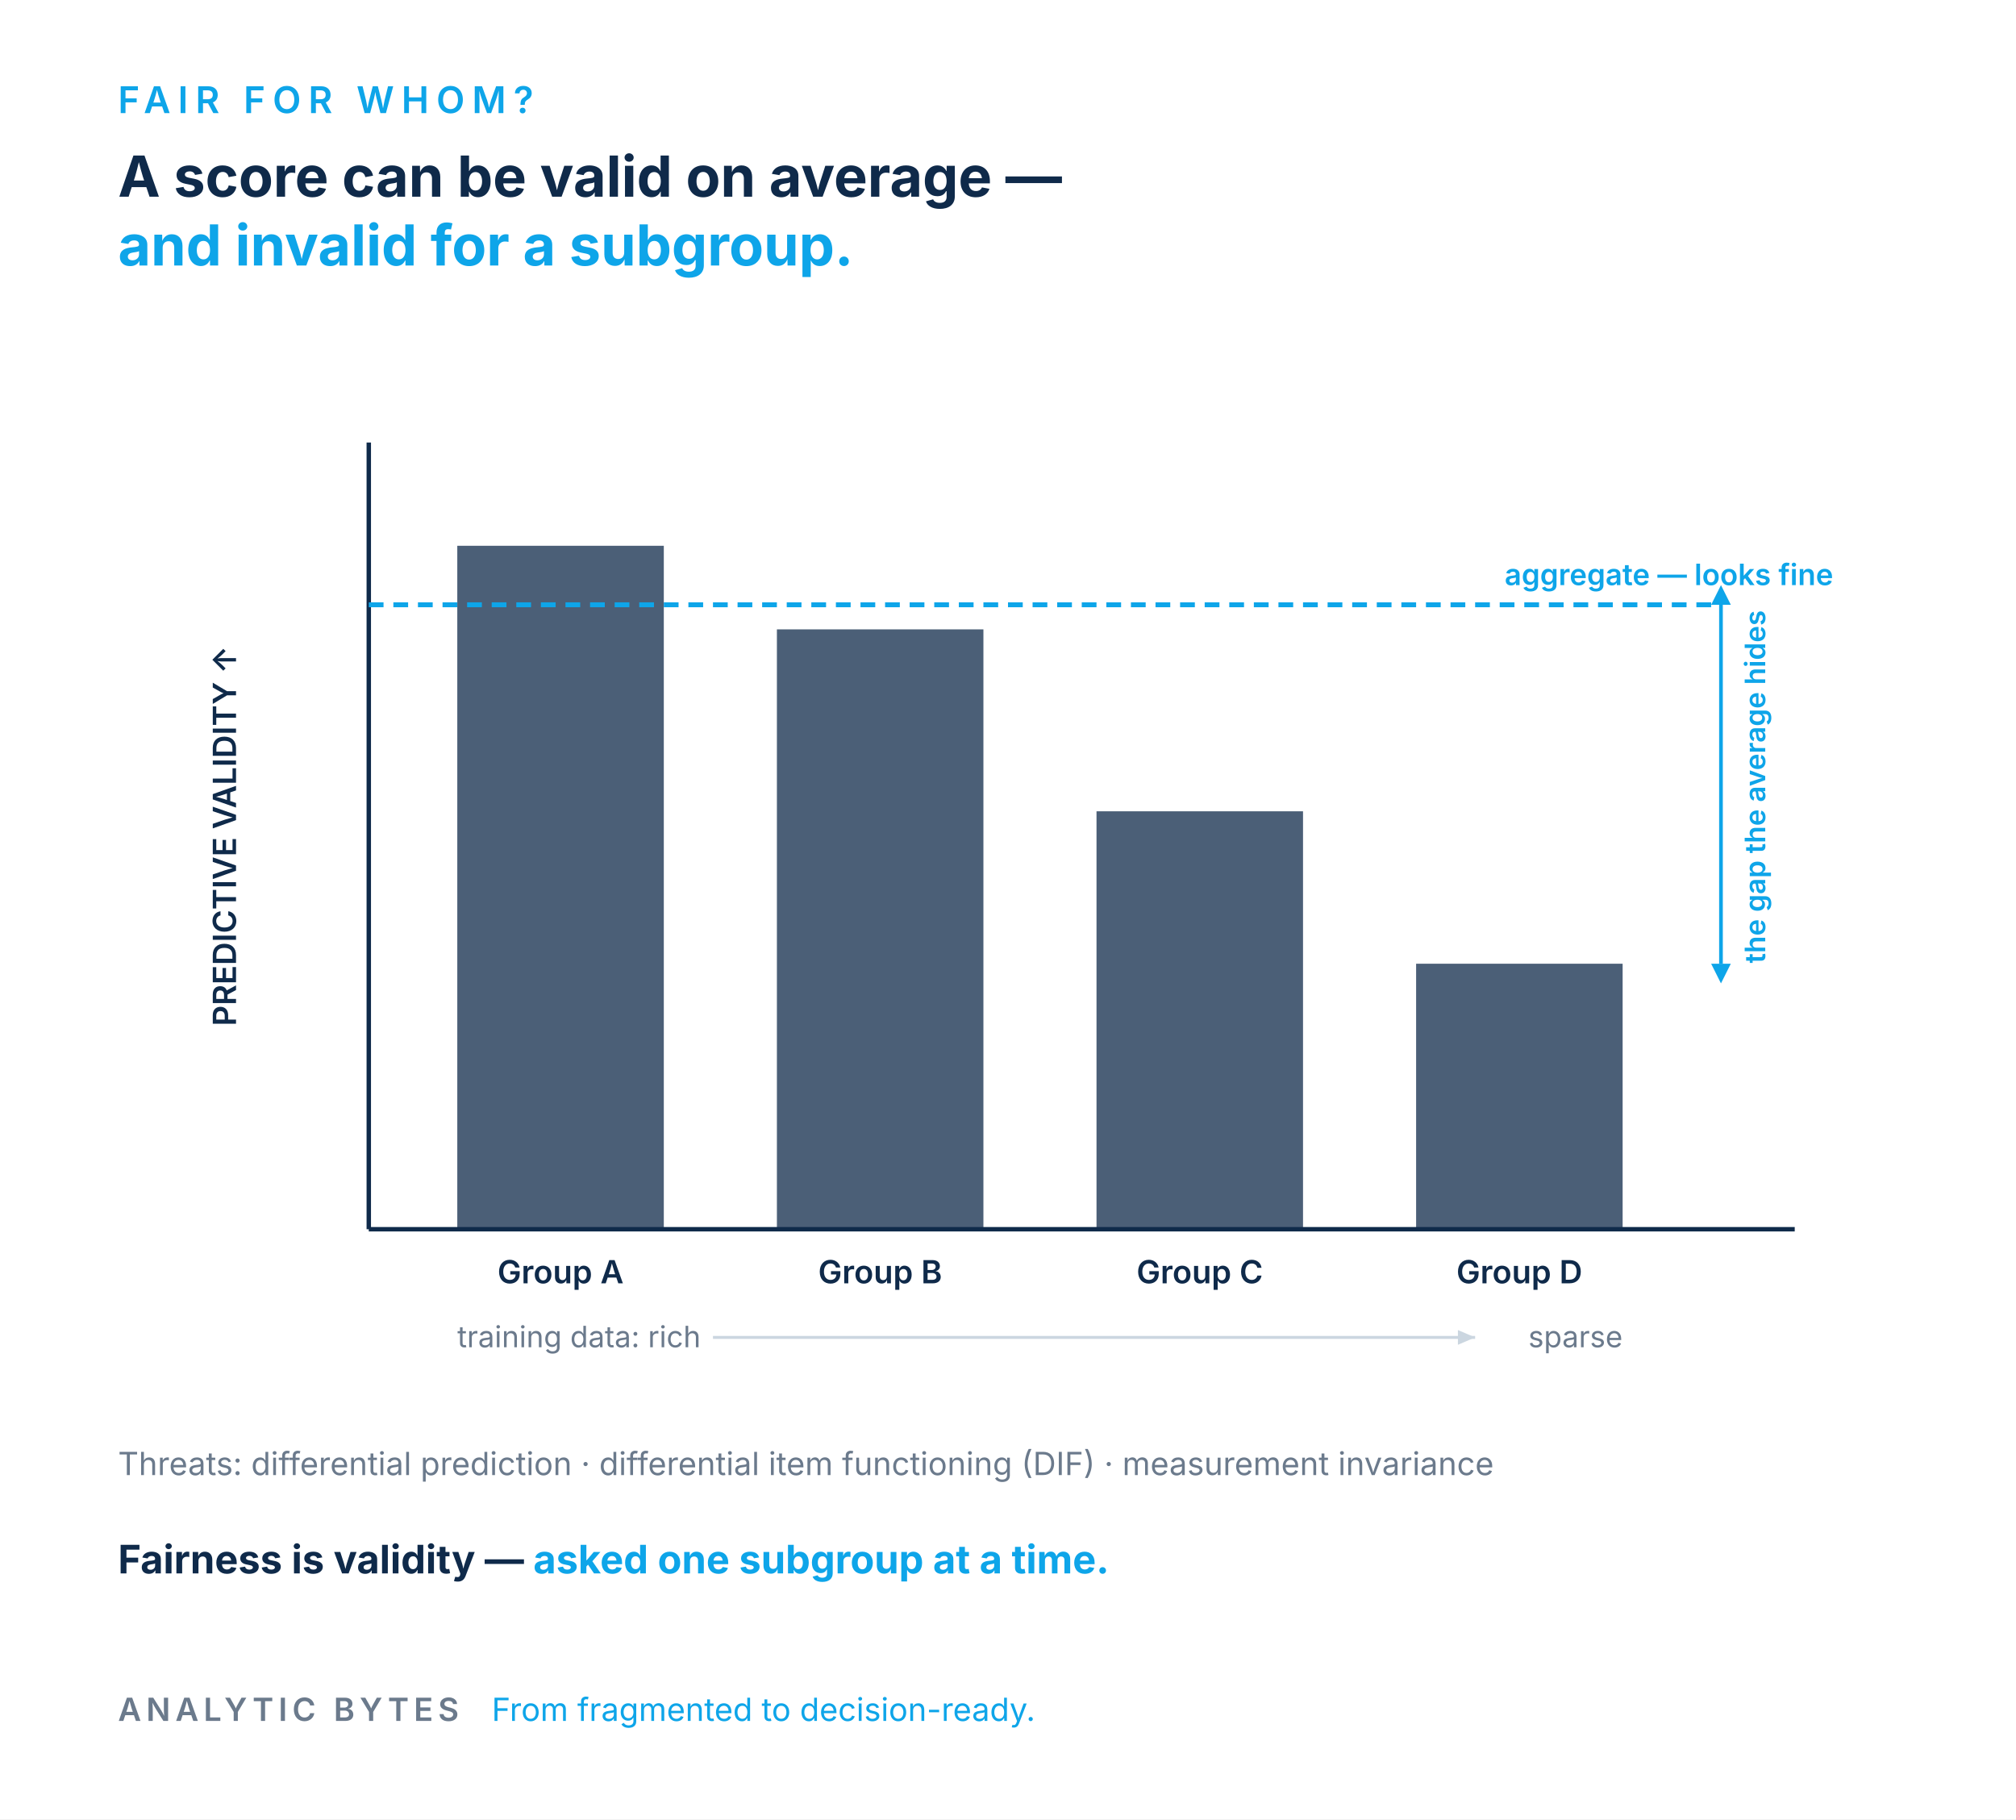
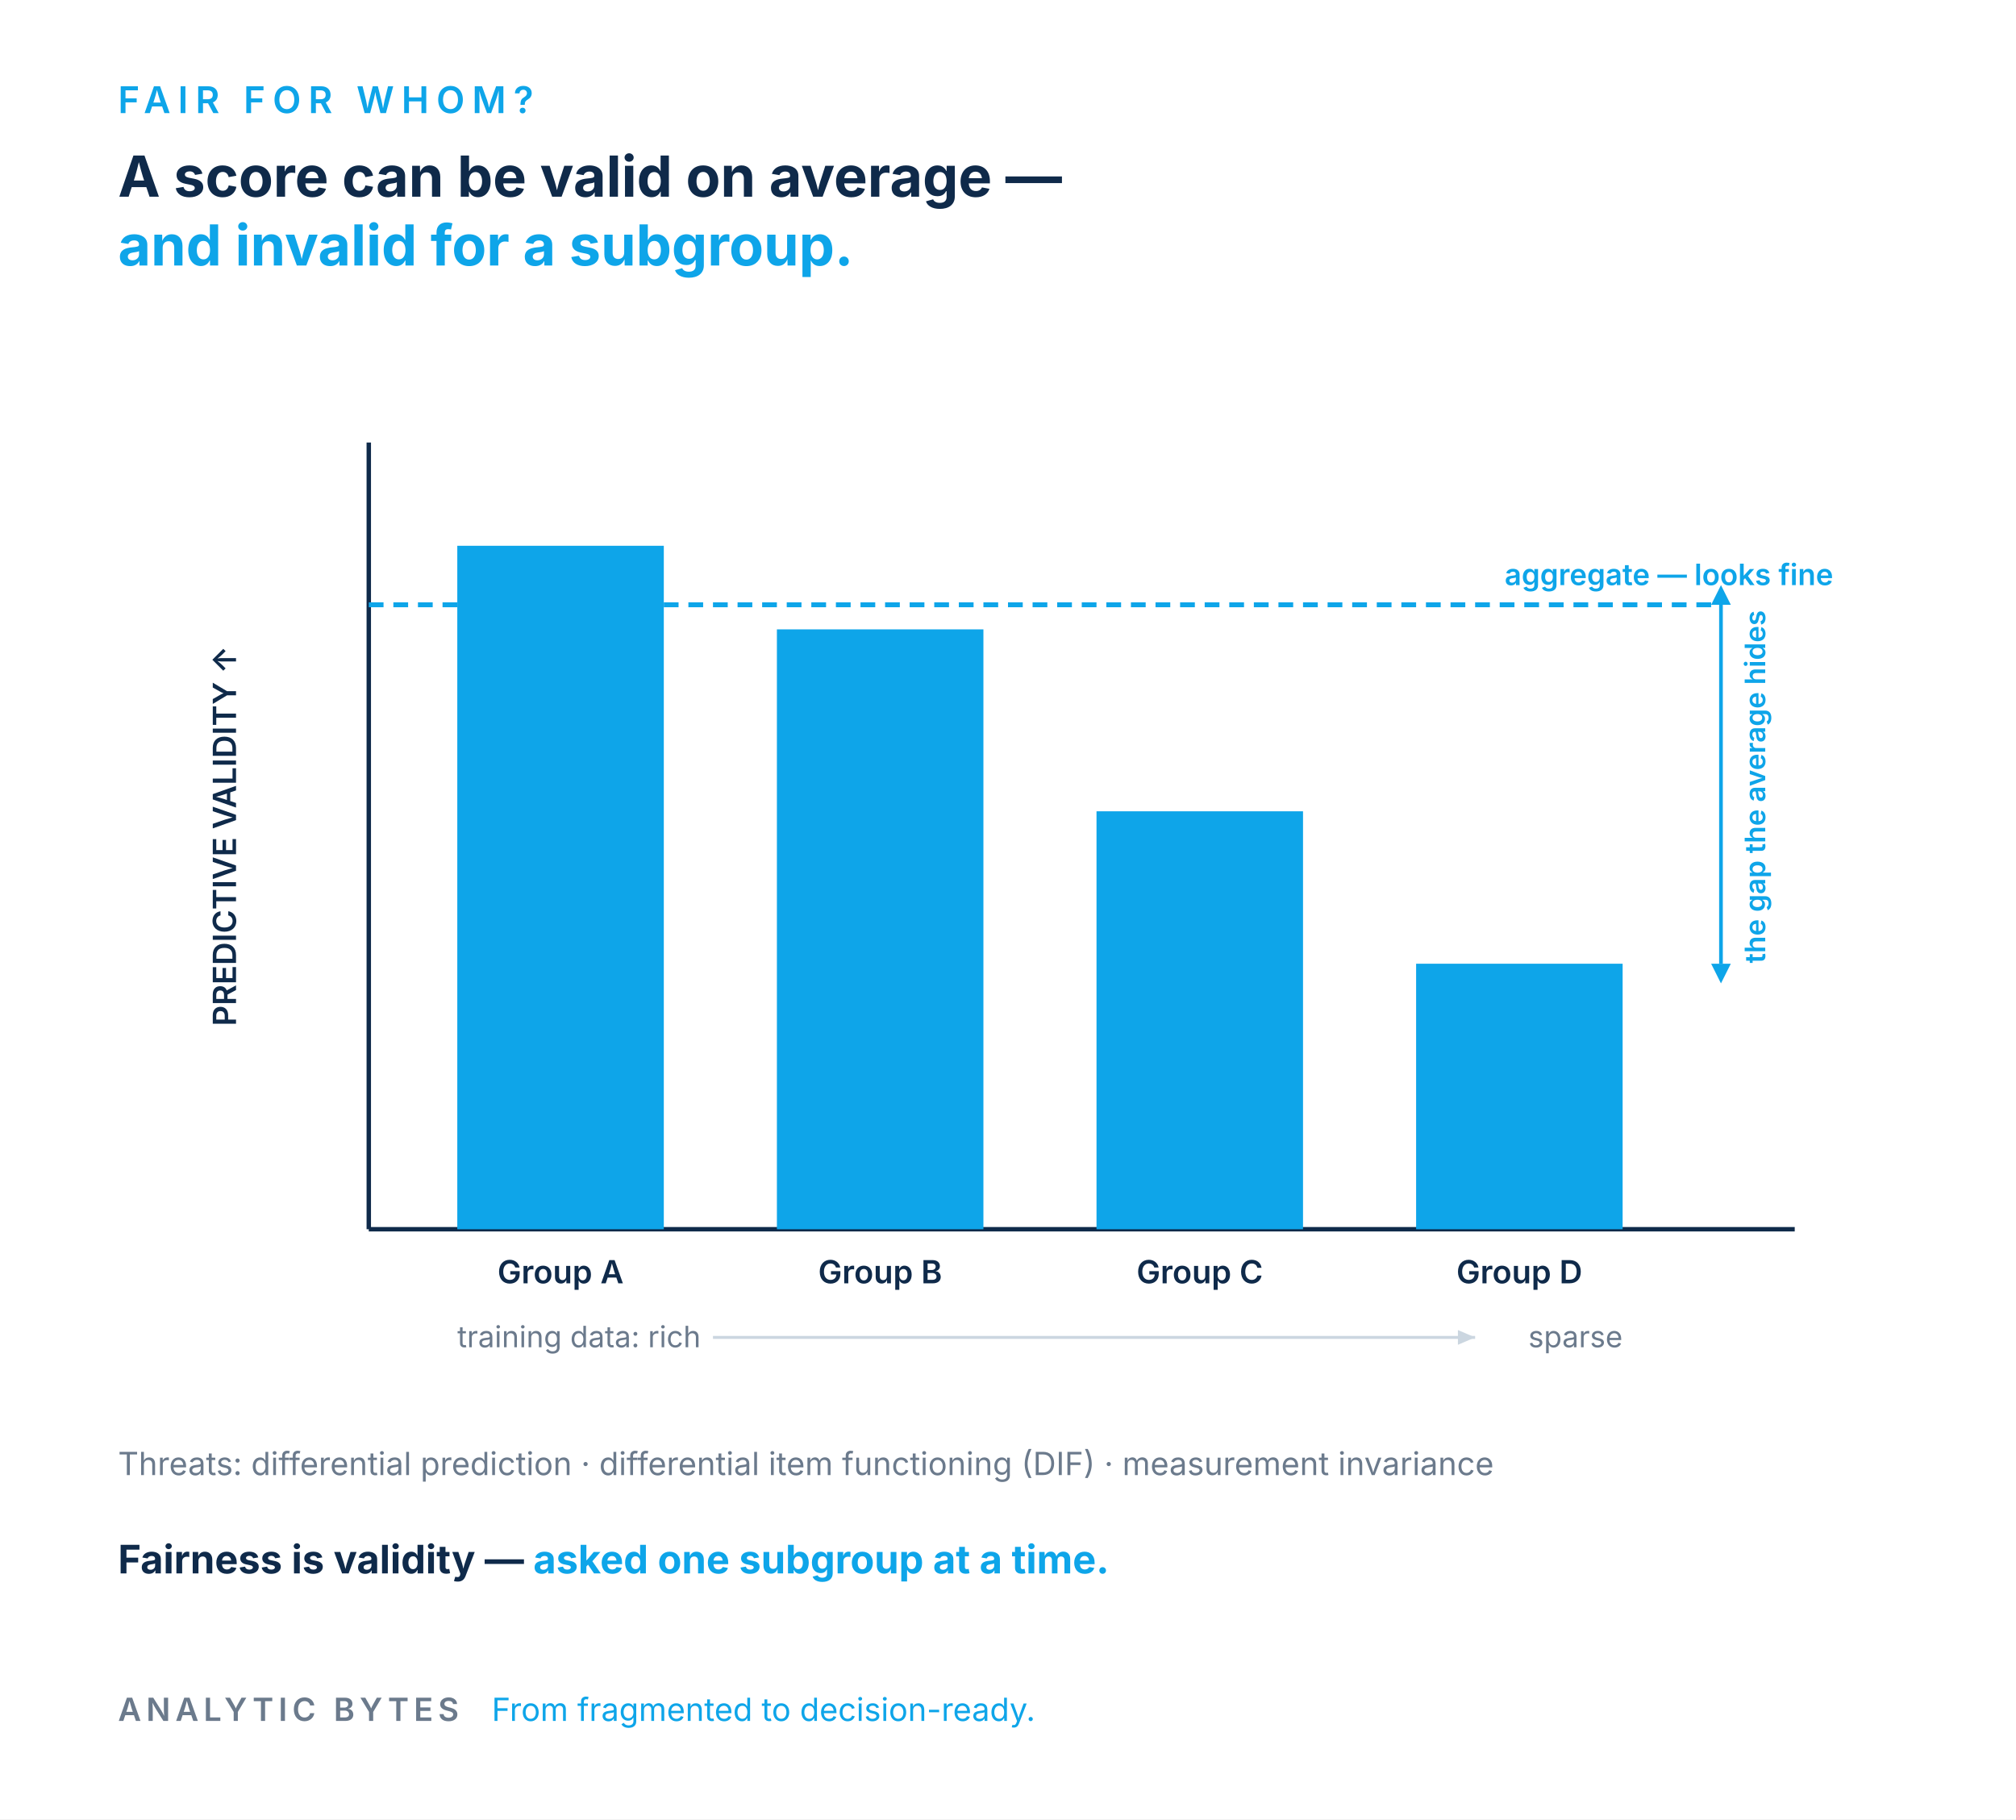
<svg xmlns="http://www.w3.org/2000/svg" viewBox="0 0 820 740" role="img" aria-labelledby="ttl desc" font-family="Inter,Helvetica,Arial,sans-serif">
  <rect width="820" height="740" fill="#FFFFFF" />
  <text x="48" y="46" font-size="15" letter-spacing="3" fill="#0EA5E9" font-weight="600">FAIR FOR WHOM?</text>
  <text x="48" y="80" font-size="23" fill="#0F2A4A" font-weight="700">A score can be valid on average —</text>
  <text x="48" y="108" font-size="23" fill="#0EA5E9" font-weight="700">and invalid for a subgroup.</text>
  <line x1="150" y1="180" x2="150" y2="500" stroke="#0F2A4A" stroke-width="1.8" />
  <line x1="150" y1="500" x2="730" y2="500" stroke="#0F2A4A" stroke-width="1.8" />
  <text transform="translate(96,340) rotate(-90)" font-size="13" fill="#0F2A4A" font-weight="600" text-anchor="middle">PREDICTIVE VALIDITY  ↑</text>
-   <rect x="186" y="222" width="84" height="278" fill="#0F2A4A" opacity="0.75" />
-   <rect x="316" y="256" width="84" height="244" fill="#0F2A4A" opacity="0.75" />
-   <rect x="446" y="330" width="84" height="170" fill="#0F2A4A" opacity="0.75" />
-   <rect x="576" y="392" width="84" height="108" fill="#0F2A4A" opacity="0.75" />
+   <rect x="186" y="222" width="84" height="278" fill="#0EA5E9" />
+   <rect x="316" y="256" width="84" height="244" fill="#0EA5E9" />
+   <rect x="446" y="330" width="84" height="170" fill="#0EA5E9" />
+   <rect x="576" y="392" width="84" height="108" fill="#0EA5E9" />
  <line x1="150" y1="246" x2="700" y2="246" stroke="#0EA5E9" stroke-width="2" stroke-dasharray="6 4" />
  <text x="612" y="238" font-size="12" fill="#0EA5E9" font-weight="600">aggregate — looks fine</text>
  <line x1="700" y1="246" x2="700" y2="392" stroke="#0EA5E9" stroke-width="1.5" />
  <path d="M696,246 l4,-8 l4,8 z" fill="#0EA5E9" />
  <path d="M696,392 l4,8 l4,-8 z" fill="#0EA5E9" />
  <text transform="translate(718,320) rotate(-90)" font-size="11.5" fill="#0EA5E9" font-weight="600" text-anchor="middle">the gap the average hides</text>
  <text x="228" y="522" font-size="13" fill="#0F2A4A" font-weight="600" text-anchor="middle">Group A</text>
  <text x="358" y="522" font-size="13" fill="#0F2A4A" font-weight="600" text-anchor="middle">Group B</text>
  <text x="488" y="522" font-size="13" fill="#0F2A4A" font-weight="600" text-anchor="middle">Group C</text>
  <text x="618" y="522" font-size="13" fill="#0F2A4A" font-weight="600" text-anchor="middle">Group D</text>
  <text x="186" y="548" font-size="12" fill="#6B7A8C">training data: rich</text>
  <text x="660" y="548" font-size="12" fill="#6B7A8C" text-anchor="end">sparse</text>
  <line x1="290" y1="544" x2="600" y2="544" stroke="#CBD6E0" stroke-width="1.2" />
  <path d="M600,544 l-7,-3 l0,6 z" fill="#CBD6E0" />
  <text x="48" y="600" font-size="13" fill="#6B7A8C">Threats: differential prediction · differential item functioning (DIF) · measurement invariance</text>
  <text x="48" y="640" font-size="16" fill="#0F2A4A" font-weight="700">Fairness is validity — <tspan fill="#0EA5E9">asked one subgroup at a time.</tspan>
  </text>
  <text x="48" y="700" font-size="13" letter-spacing="2" fill="#6B7A8C" font-weight="600">ANALYTIC BYTES</text>
  <text x="200" y="700" font-size="13" fill="#0EA5E9">From fragmented to decision-ready.</text>
</svg>
